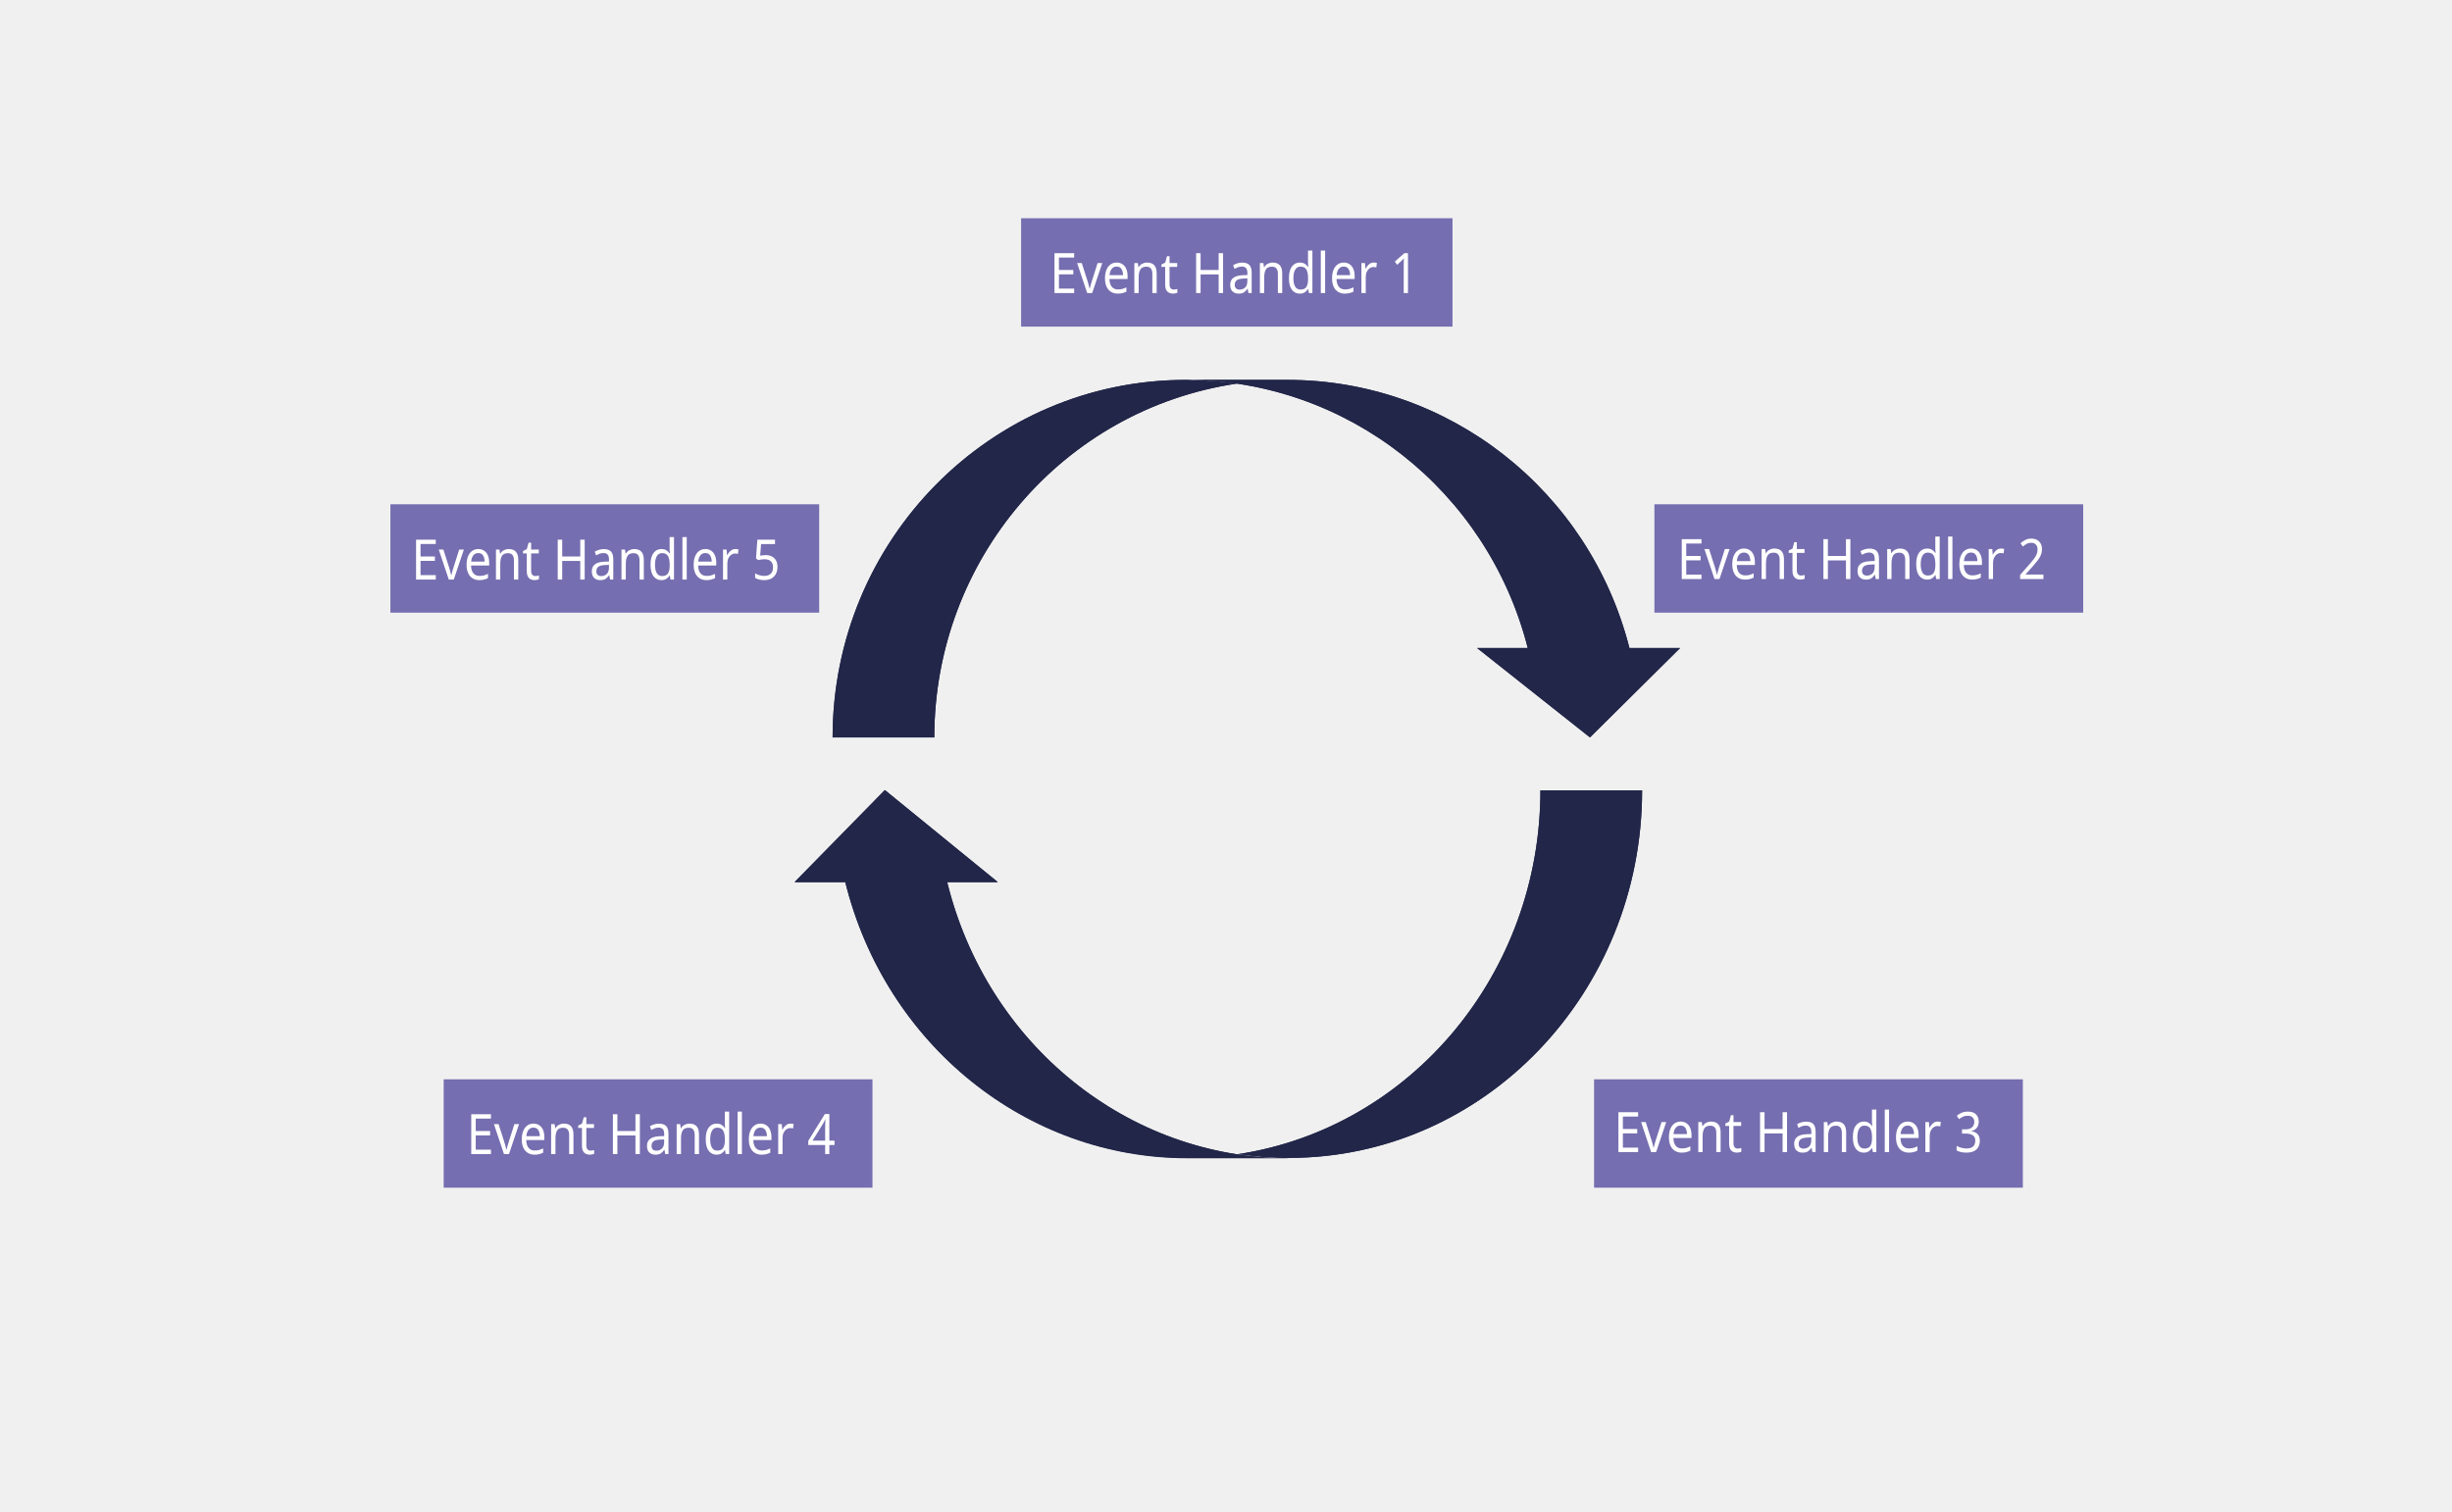
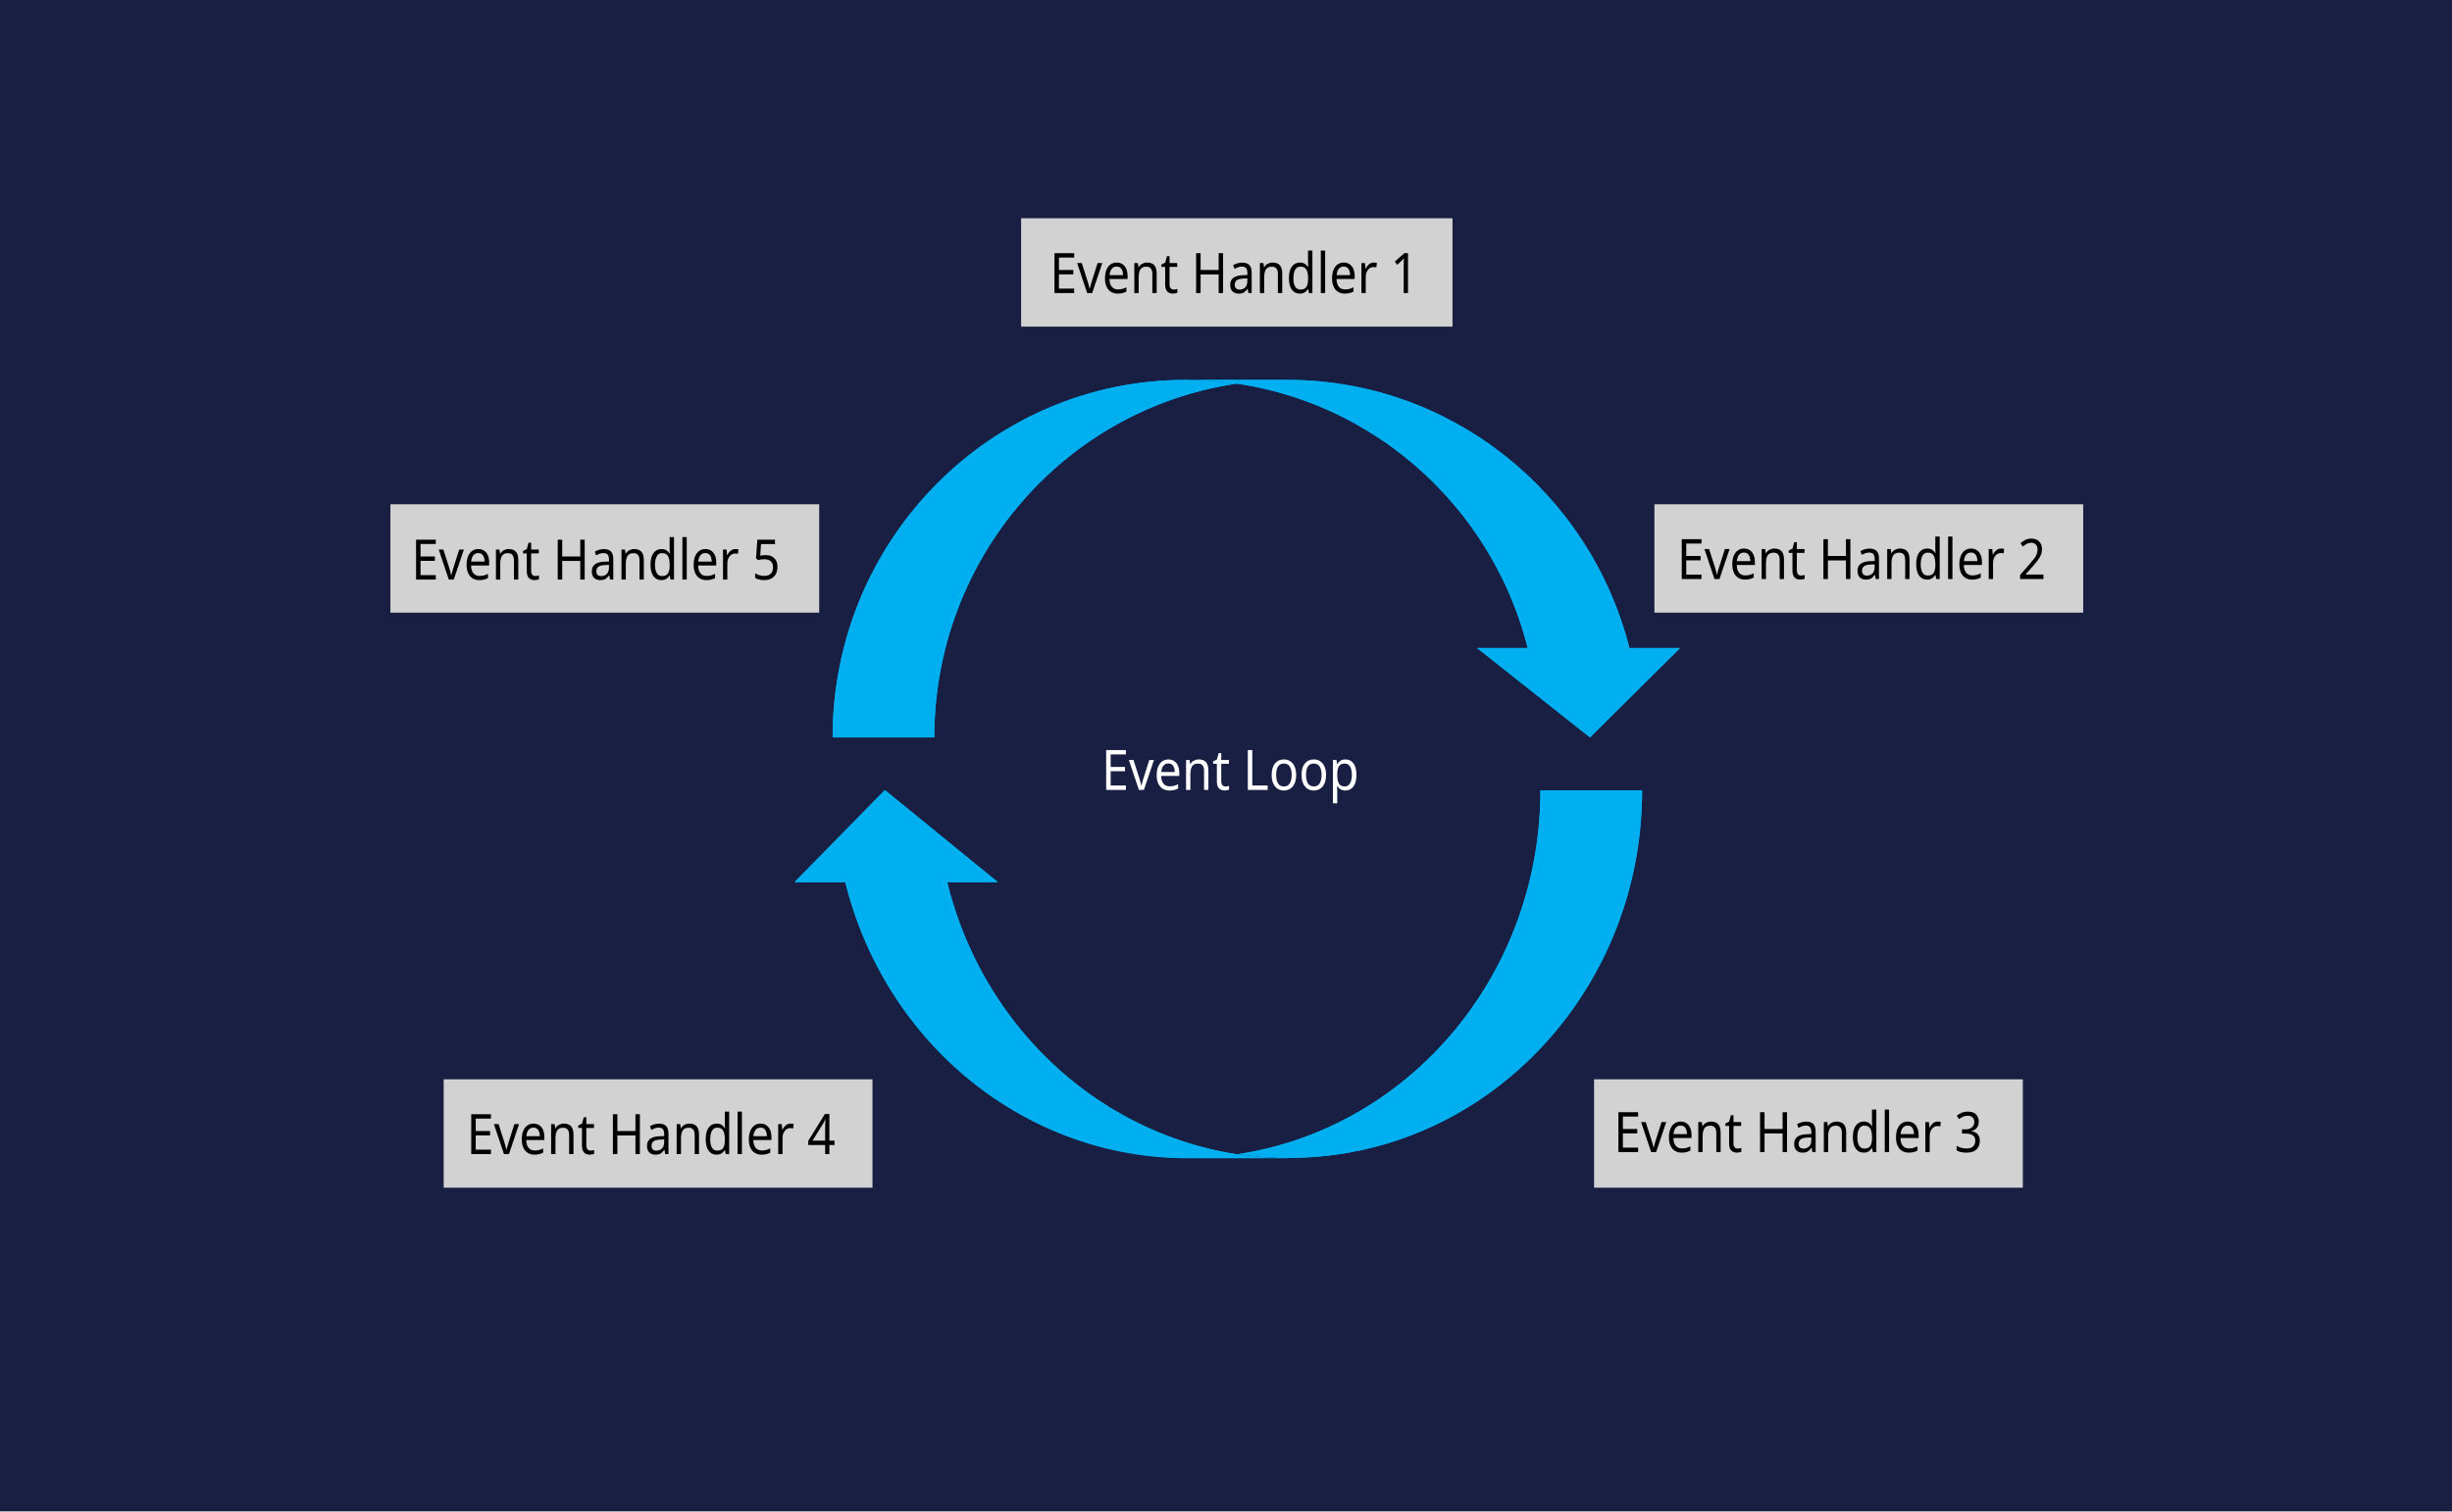
<svg xmlns="http://www.w3.org/2000/svg" version="1.1" id="Lager_1" x="0px" y="0px" viewBox="0 0 658.2 405.8" style="enable-background:new 0 0 658.2 405.8;" xml:space="preserve">
  <style type="text/css">
- 	.st0{fill-rule:evenodd;clip-rule:evenodd;fill:#222649;}
- 	.st1{fill:#222649;}
- 	.st2{fill:#756EB0;}
- 	.st3{fill:#FFFFFF;}
+ 	.st0{fill:#181F43;}
+ 	.st1{fill-rule:evenodd;clip-rule:evenodd;fill:#00AFF0;}
+ 	.st2{fill:#00AFF0;}
+ 	.st3{fill:#D2D2D2;}
	.st4{font-family:'Poppins-Medium';}
	.st5{font-size:15px;}
+ 	.st6{fill:#FFFFFF;}
</style>
+   <rect class="st0" width="658.2" height="405.8" />
  <g>
-     <path class="st0" d="M426.8,198l-30.3-24h13.6c-10.8-42.4-48.6-72-91.8-72h27.3c43.2,0,81,29.6,91.8,72H451L426.8,198z" />
-     <path class="st0" d="M332,103c-46.6,6.9-81.2,47.3-81.2,95h-27.3c0-53,42.4-96,94.8-96C323,102,327.5,102.3,332,103L332,103z" />
-     <path class="st1" d="M332,103c-46.6,6.9-81.2,47.3-81.2,95h-27.3c0-53,42.4-96,94.8-96h27.3c43.2,0,81,29.6,91.8,72H451l-24.2,24   l-30.3-24h13.6c-10.8-42.4-48.6-72-91.8-72" />
+     <path class="st1" d="M426.8,198l-30.3-24h13.6c-10.8-42.4-48.6-72-91.8-72h27.3c43.2,0,81,29.6,91.8,72H451L426.8,198z" />
+     <path class="st1" d="M332,103c-46.6,6.9-81.2,47.3-81.2,95h-27.3c0-53,42.4-96,94.8-96C323,102,327.5,102.3,332,103L332,103z" />
+     <path class="st2" d="M332,103c-46.6,6.9-81.2,47.3-81.2,95h-27.3c0-53,42.4-96,94.8-96h27.3c43.2,0,81,29.6,91.8,72H451l-24.2,24   l-30.3-24h13.6c-10.8-42.4-48.6-72-91.8-72" />
  </g>
  <g>
-     <path class="st0" d="M237.6,212.2l30.3,24.7h-13.6C265,280.5,302.8,311,346,311h-27.3c-43.2,0-81-30.5-91.8-74.1h-13.6L237.6,212.2   z" />
-     <path class="st0" d="M332.3,309.9c46.6-7.1,81.2-48.7,81.2-97.7h27.3c0,54.5-42.4,98.7-94.8,98.7   C341.4,311,336.9,310.6,332.3,309.9L332.3,309.9z" />
-     <path class="st1" d="M332.3,309.9c46.6-7.1,81.2-48.7,81.2-97.7h27.3c0,54.5-42.4,98.7-94.8,98.7h-27.3c-43.2,0-81-30.5-91.8-74.1   h-13.6l24.2-24.7l30.3,24.7h-13.6C265,280.5,302.8,311,346,311" />
+     <path class="st1" d="M237.6,212.2l30.3,24.7h-13.6C265,280.5,302.8,311,346,311h-27.3c-43.2,0-81-30.5-91.8-74.1h-13.6L237.6,212.2   z" />
+     <path class="st1" d="M332.3,309.9c46.6-7.1,81.2-48.7,81.2-97.7h27.3c0,54.5-42.4,98.7-94.8,98.7   C341.4,311,336.9,310.6,332.3,309.9L332.3,309.9z" />
+     <path class="st2" d="M332.3,309.9c46.6-7.1,81.2-48.7,81.2-97.7h27.3c0,54.5-42.4,98.7-94.8,98.7h-27.3c-43.2,0-81-30.5-91.8-74.1   h-13.6l24.2-24.7l30.3,24.7h-13.6C265,280.5,302.8,311,346,311" />
  </g>
-   <g>
-     <rect id="rect1348" x="274.1" y="58.6" class="st2" width="115.8" height="29.1" />
-     <text id="text1346" transform="matrix(0.8842 0 0 1 281.7695 78.6836)" class="st3 st4 st5">Event Handler 1</text>
-   </g>
-   <g>
-     <rect id="rect1348_00000049943122696375144930000012540756198248512191_" x="427.9" y="289.8" class="st2" width="115.1" height="29.1" />
-     <text id="text1346_00000051360640741479579630000001060185076890740636_" transform="matrix(0.8842 0 0 1 433.1514 309.3309)" class="st3 st4 st5">Event Handler 3</text>
-   </g>
-   <g>
-     <rect id="rect1348_00000140012762780464187900000008382704270131708304_" x="444.1" y="135.4" class="st2" width="115.1" height="29.1" />
-     <text id="text1346_00000073705658941885792550000013260605887029830305_" transform="matrix(0.8842 0 0 1 450.1567 155.4707)" class="st3 st4 st5">Event Handler 2</text>
-   </g>
-   <g>
-     <rect id="rect1348_00000034768675987425193400000010247845286861744771_" x="119.1" y="289.8" class="st2" width="115.1" height="29.1" />
-     <text id="text1346_00000179642681824433453270000015304106138748900754_" transform="matrix(0.8842 0 0 1 125.2153 309.8786)" class="st3 st4 st5">Event Handler 4</text>
-   </g>
-   <g>
-     <rect id="rect1348_00000101786379498233652030000006210230853034319760_" x="104.8" y="135.4" class="st2" width="115.1" height="29.1" />
-     <text id="text1346_00000076570430839845568230000013372848858257488557_" transform="matrix(0.8842 0 0 1 110.4013 155.6078)" class="st3 st4 st5">Event Handler 5</text>
-   </g>
+   <rect id="rect1348" x="274.1" y="58.6" class="st3" width="115.8" height="29.1" />
+   <text id="text1346" transform="matrix(0.8842 0 0 1 281.7695 78.6836)" class="st4 st5">Event Handler 1</text>
+   <rect id="rect1348_00000049943122696375144930000012540756198248512191_" x="427.9" y="289.8" class="st3" width="115.1" height="29.1" />
+   <text id="text1346_00000051360640741479579630000001060185076890740636_" transform="matrix(0.8842 0 0 1 433.1514 309.3311)" class="st4 st5">Event Handler 3</text>
+   <rect id="rect1348_00000140012762780464187900000008382704270131708304_" x="444.1" y="135.4" class="st3" width="115.1" height="29.1" />
+   <text id="text1346_00000073705658941885792550000013260605887029830305_" transform="matrix(0.8842 0 0 1 450.1567 155.4707)" class="st4 st5">Event Handler 2</text>
+   <rect id="rect1348_00000034768675987425193400000010247845286861744771_" x="119.1" y="289.8" class="st3" width="115.1" height="29.1" />
+   <text id="text1346_00000179642681824433453270000015304106138748900754_" transform="matrix(0.8842 0 0 1 125.2153 309.8789)" class="st4 st5">Event Handler 4</text>
+   <rect id="rect1348_00000101786379498233652030000006210230853034319760_" x="104.8" y="135.4" class="st3" width="115.1" height="29.1" />
+   <text id="text1346_00000076570430839845568230000013372848858257488557_" transform="matrix(0.8842 0 0 1 110.4014 155.6079)" class="st4 st5">Event Handler 5</text>
+   <text id="text1346_00000119809206816686407680000011926254674262616219_" transform="matrix(0.8842 0 0 1 295.6501 212.0997)" class="st6 st4 st5">Event Loop</text>
</svg>
